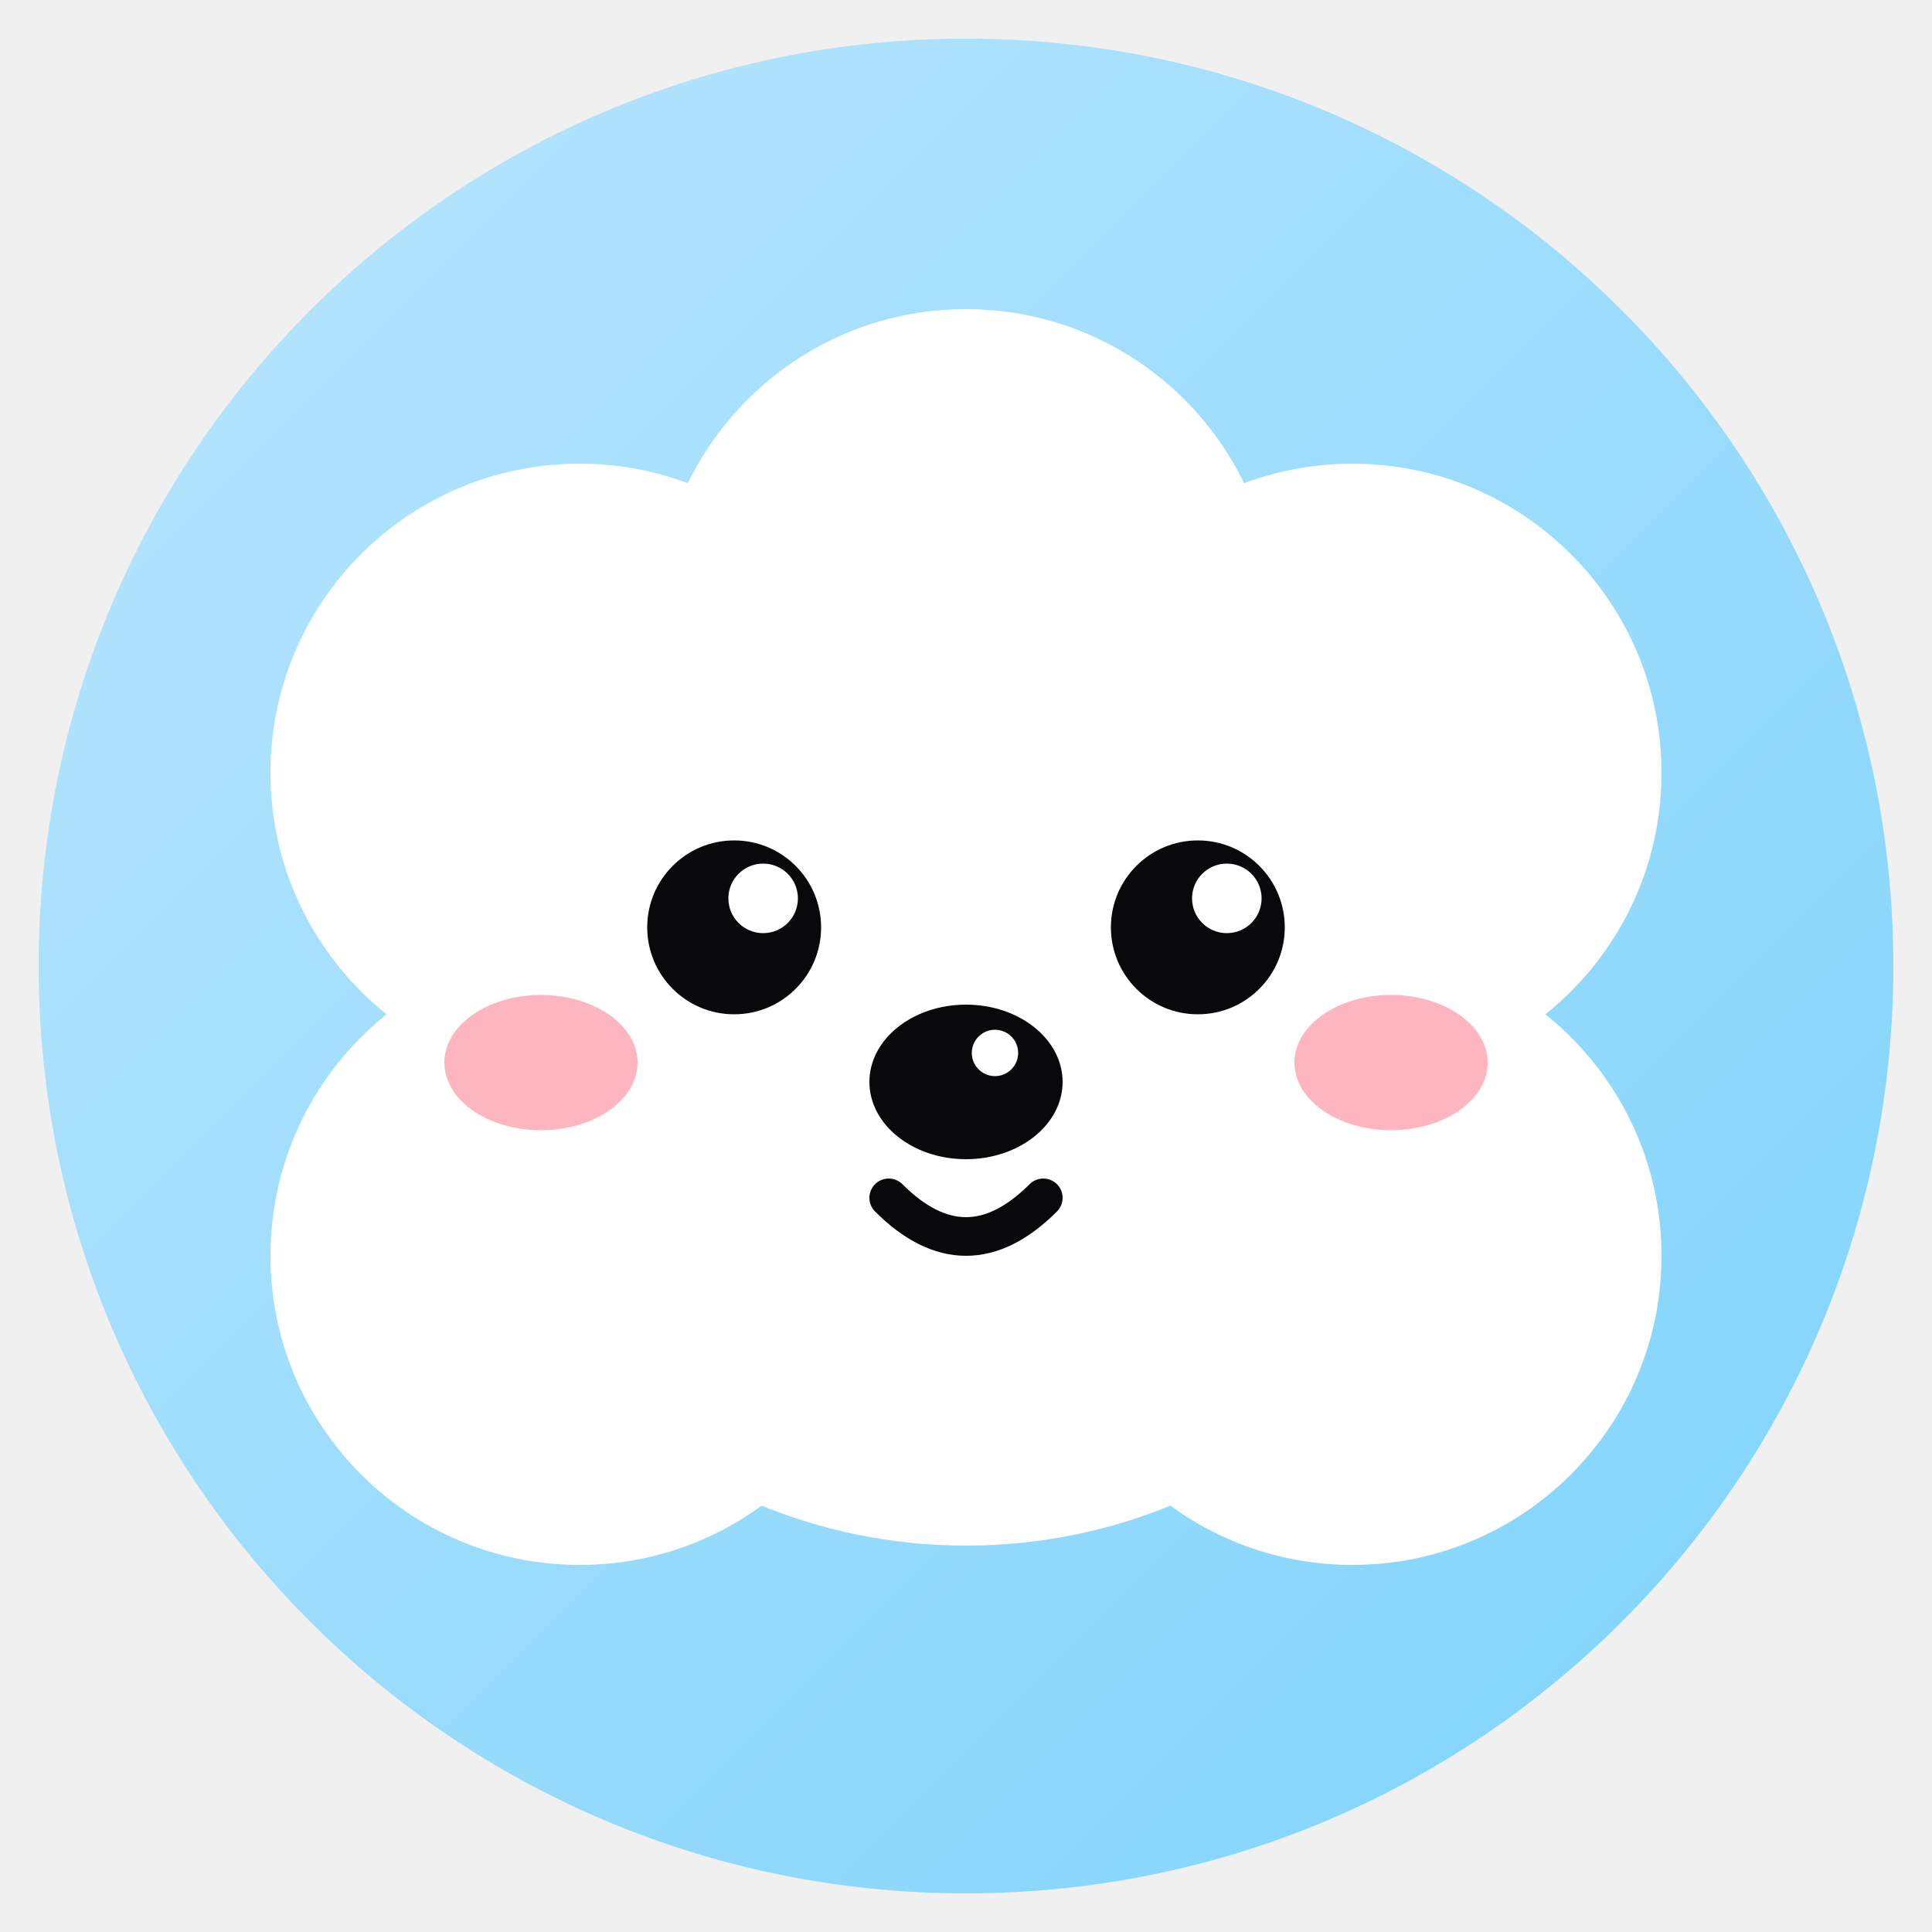
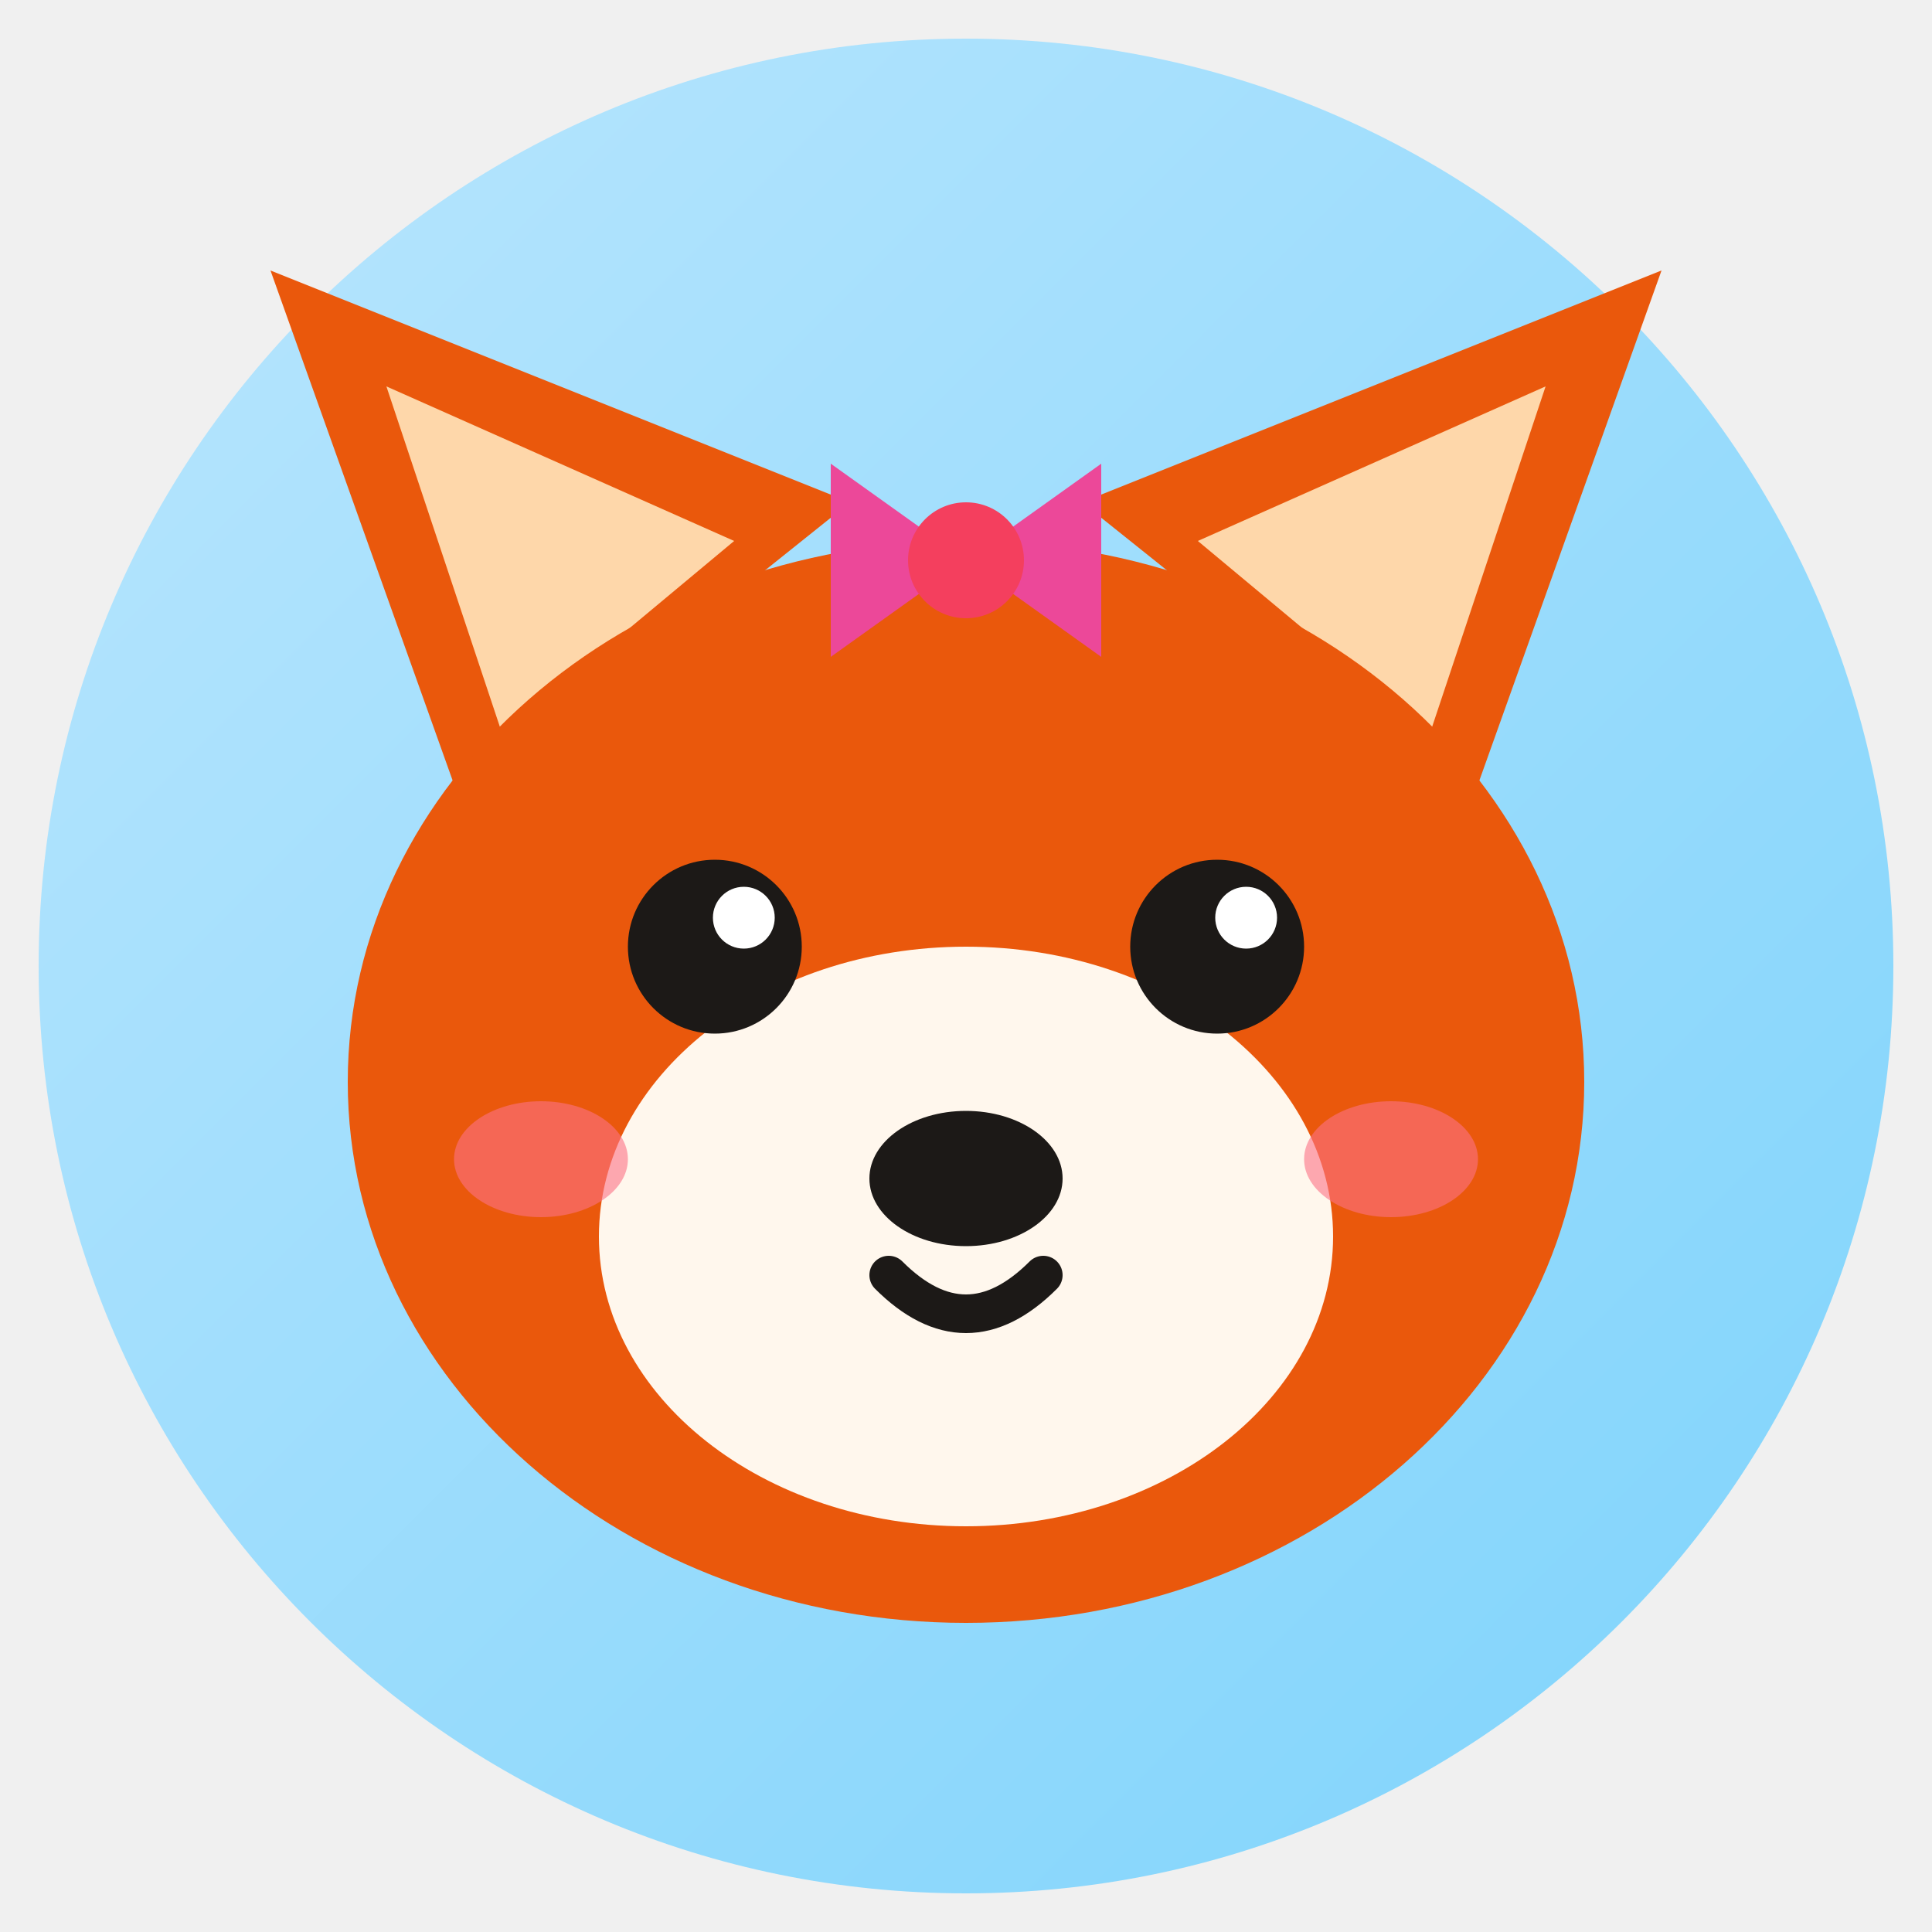
<svg xmlns="http://www.w3.org/2000/svg" viewBox="0 0 100 100" width="100" height="100">
  <defs>
-     <linearGradient id="bg_dog4" x1="0" y1="0" x2="1" y2="1">
+     <linearGradient id="bg_dog_4" x1="0" y1="0" x2="1" y2="1">
      <stop offset="0%" stop-color="#bae6fd" />
      <stop offset="100%" stop-color="#7dd3fc" />
    </linearGradient>
  </defs>
-   <circle cx="50" cy="50" r="48" fill="url(#bg_dog4)" />
-   <circle cx="30" cy="40" r="16" fill="#ffffff" />
-   <circle cx="70" cy="40" r="16" fill="#ffffff" />
-   <circle cx="30" cy="65" r="16" fill="#ffffff" />
-   <circle cx="70" cy="65" r="16" fill="#ffffff" />
-   <circle cx="50" cy="32" r="16" fill="#ffffff" />
-   <circle cx="50" cy="52" r="28" fill="#ffffff" />
-   <circle cx="38" cy="48" r="4.5" fill="#09090b" />
-   <circle cx="39.5" cy="46.5" r="1.8" fill="#ffffff" />
-   <circle cx="62" cy="48" r="4.5" fill="#09090b" />
-   <circle cx="63.5" cy="46.5" r="1.8" fill="#ffffff" />
-   <ellipse cx="50" cy="56" rx="5" ry="4" fill="#09090b" />
-   <circle cx="51.5" cy="54.5" r="1.2" fill="#ffffff" />
-   <path d="M46,62 Q50,66 54,62" stroke="#09090b" stroke-width="2" fill="none" stroke-linecap="round" />
-   <ellipse cx="28" cy="55" rx="5" ry="3.5" fill="#fda4af" opacity="0.8" />
-   <ellipse cx="72" cy="55" rx="5" ry="3.5" fill="#fda4af" opacity="0.8" />
+   <circle cx="50" cy="50" r="48" fill="url(#bg_dog_4)" />
+   <polygon points="24,42 14,14 44,26" fill="#ea580c" />
+   <polygon points="26,38 20,20 38,28" fill="#fed7aa" />
+   <polygon points="76,42 86,14 56,26" fill="#ea580c" />
+   <polygon points="74,38 80,20 62,28" fill="#fed7aa" />
+   <ellipse cx="50" cy="56" rx="32" ry="28" fill="#ea580c" />
+   <ellipse cx="50" cy="64" rx="19" ry="15" fill="#fff7ed" />
+   <circle cx="37" cy="49" r="4.5" fill="#1c1917" />
+   <circle cx="38.5" cy="47.5" r="1.6" fill="#ffffff" />
+   <circle cx="63" cy="49" r="4.5" fill="#1c1917" />
+   <circle cx="64.5" cy="47.5" r="1.6" fill="#ffffff" />
+   <ellipse cx="50" cy="61" rx="5" ry="3.5" fill="#1c1917" />
+   <path d="M46,66 Q50,70 54,66" stroke="#1c1917" stroke-width="2" fill="none" stroke-linecap="round" />
+   <ellipse cx="28" cy="60" rx="4.5" ry="3" fill="#fb7185" opacity="0.6" />
+   <ellipse cx="72" cy="60" rx="4.5" ry="3" fill="#fb7185" opacity="0.6" />
+   <polygon points="43,24 50,29 43,34" fill="#ec4899" />
+   <polygon points="57,24 50,29 57,34" fill="#ec4899" />
+   <circle cx="50" cy="29" r="3" fill="#f43f5e" />
</svg>
